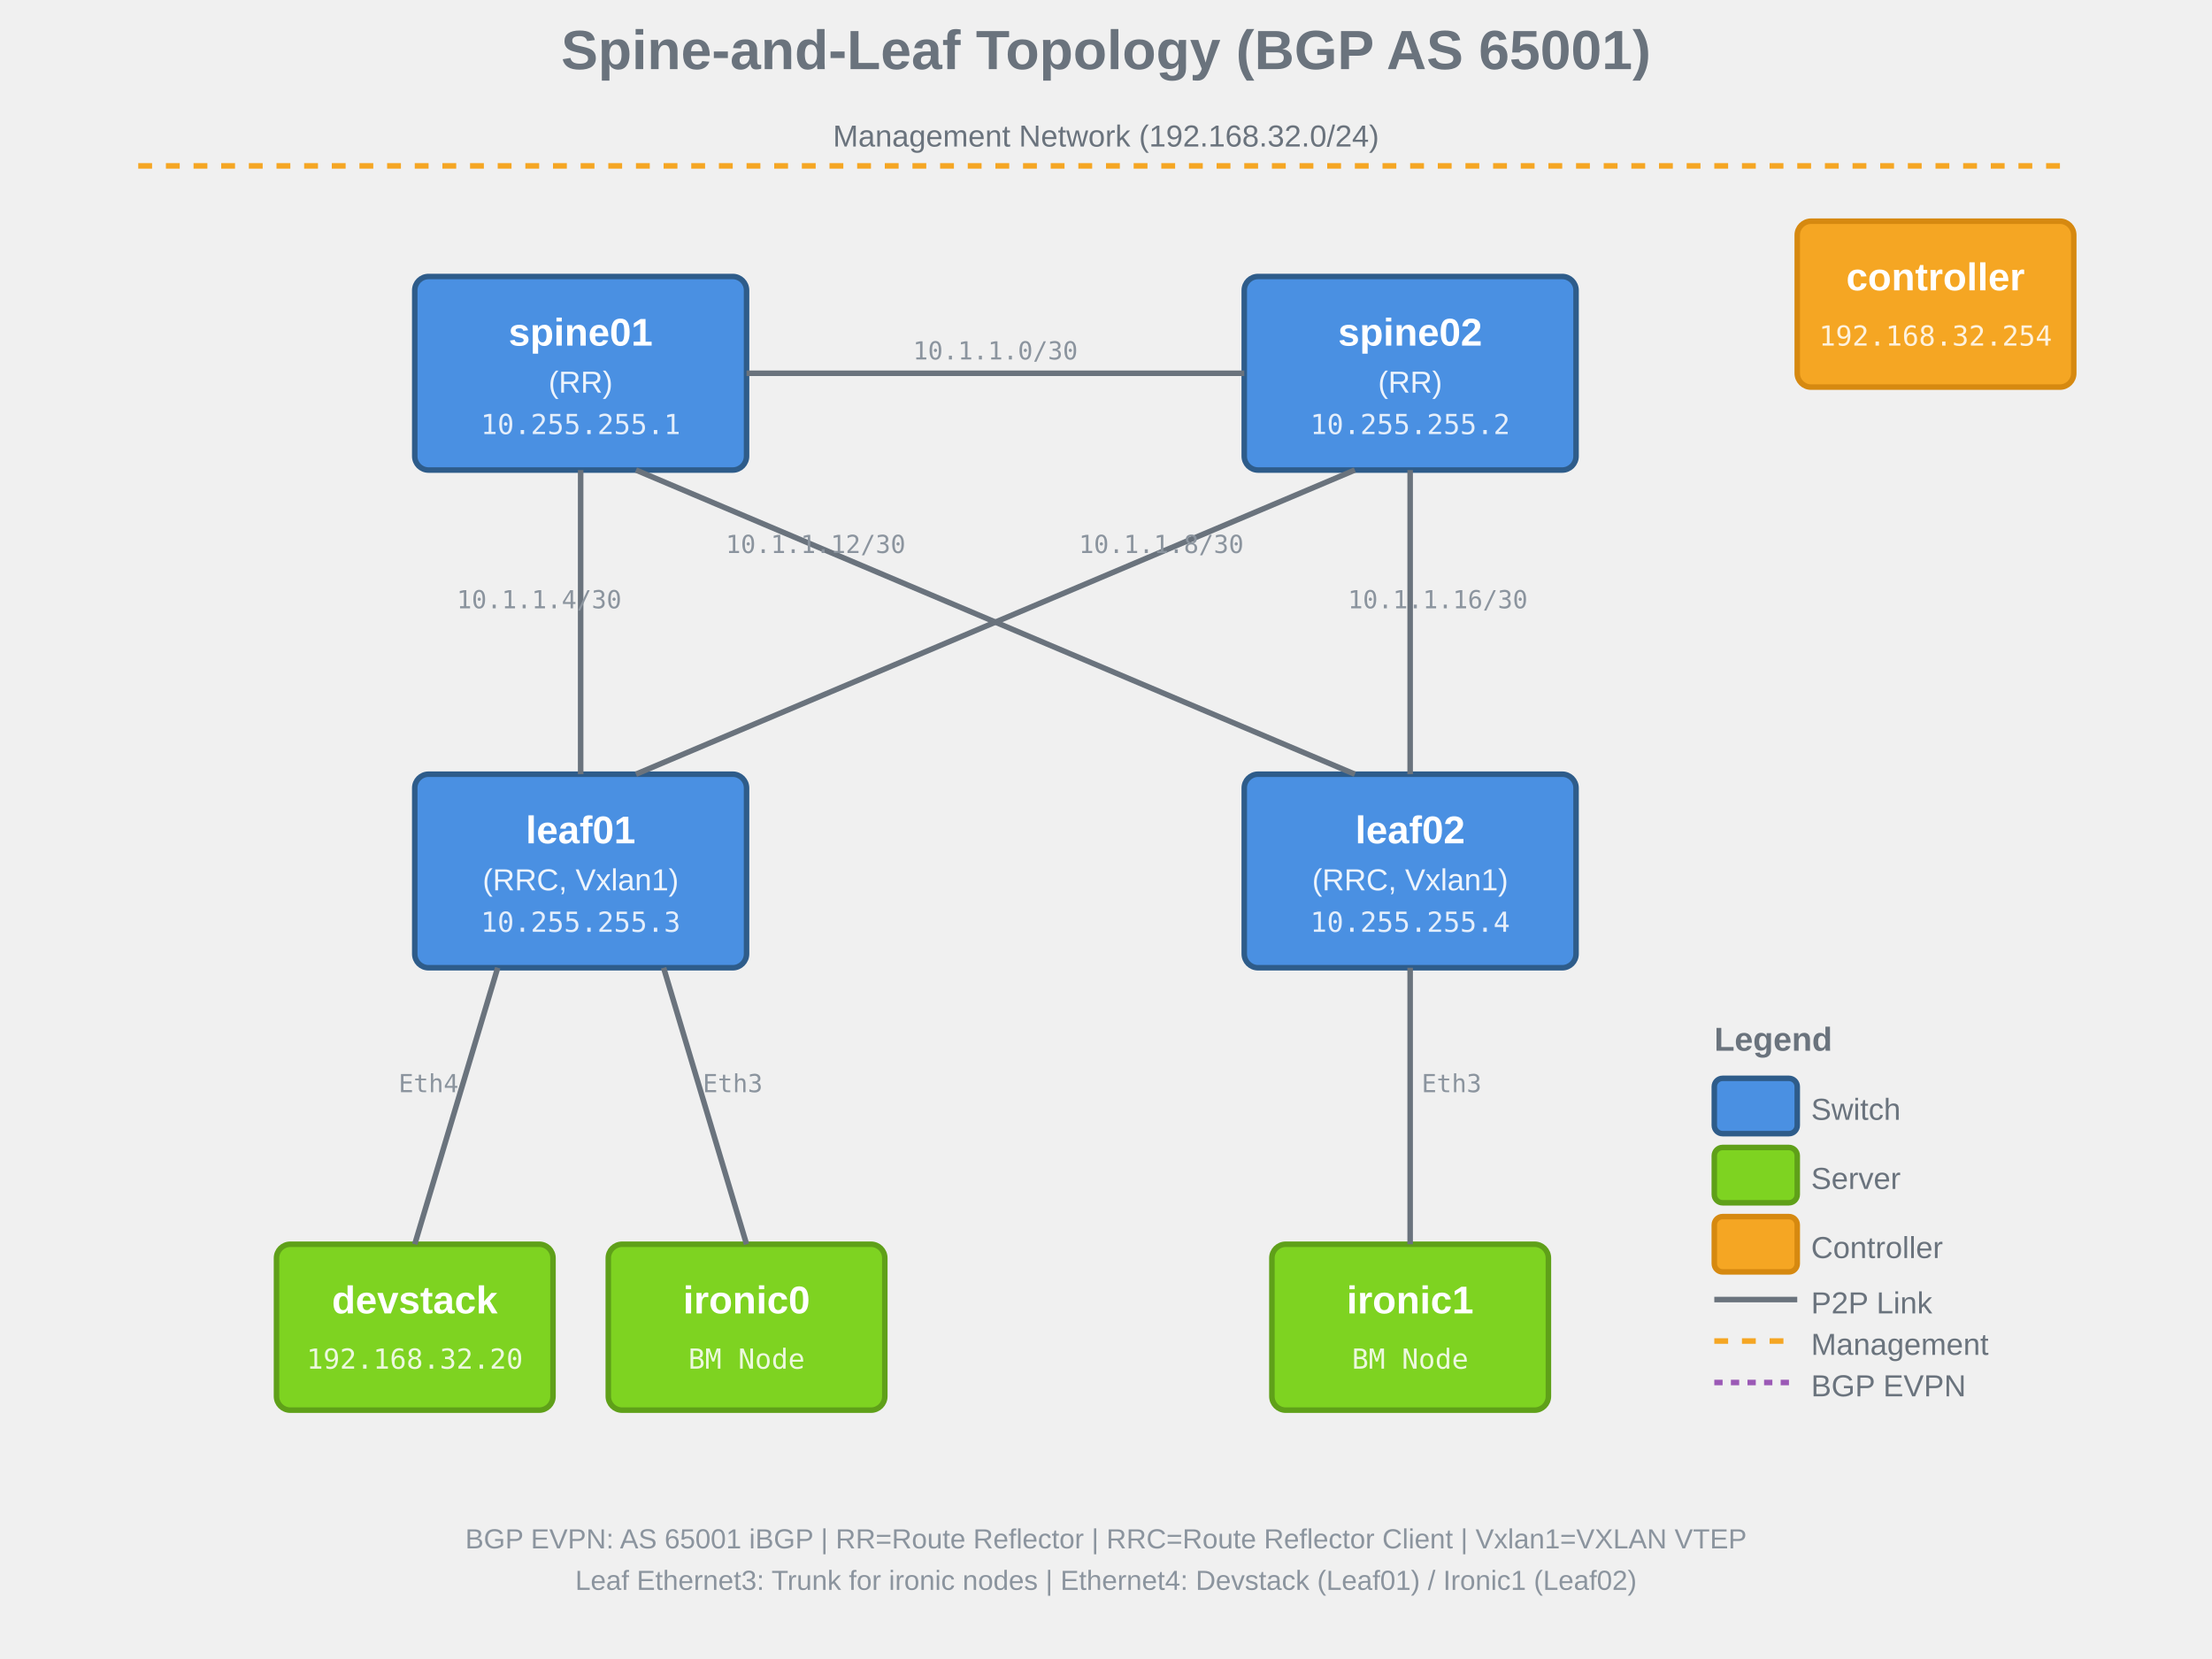
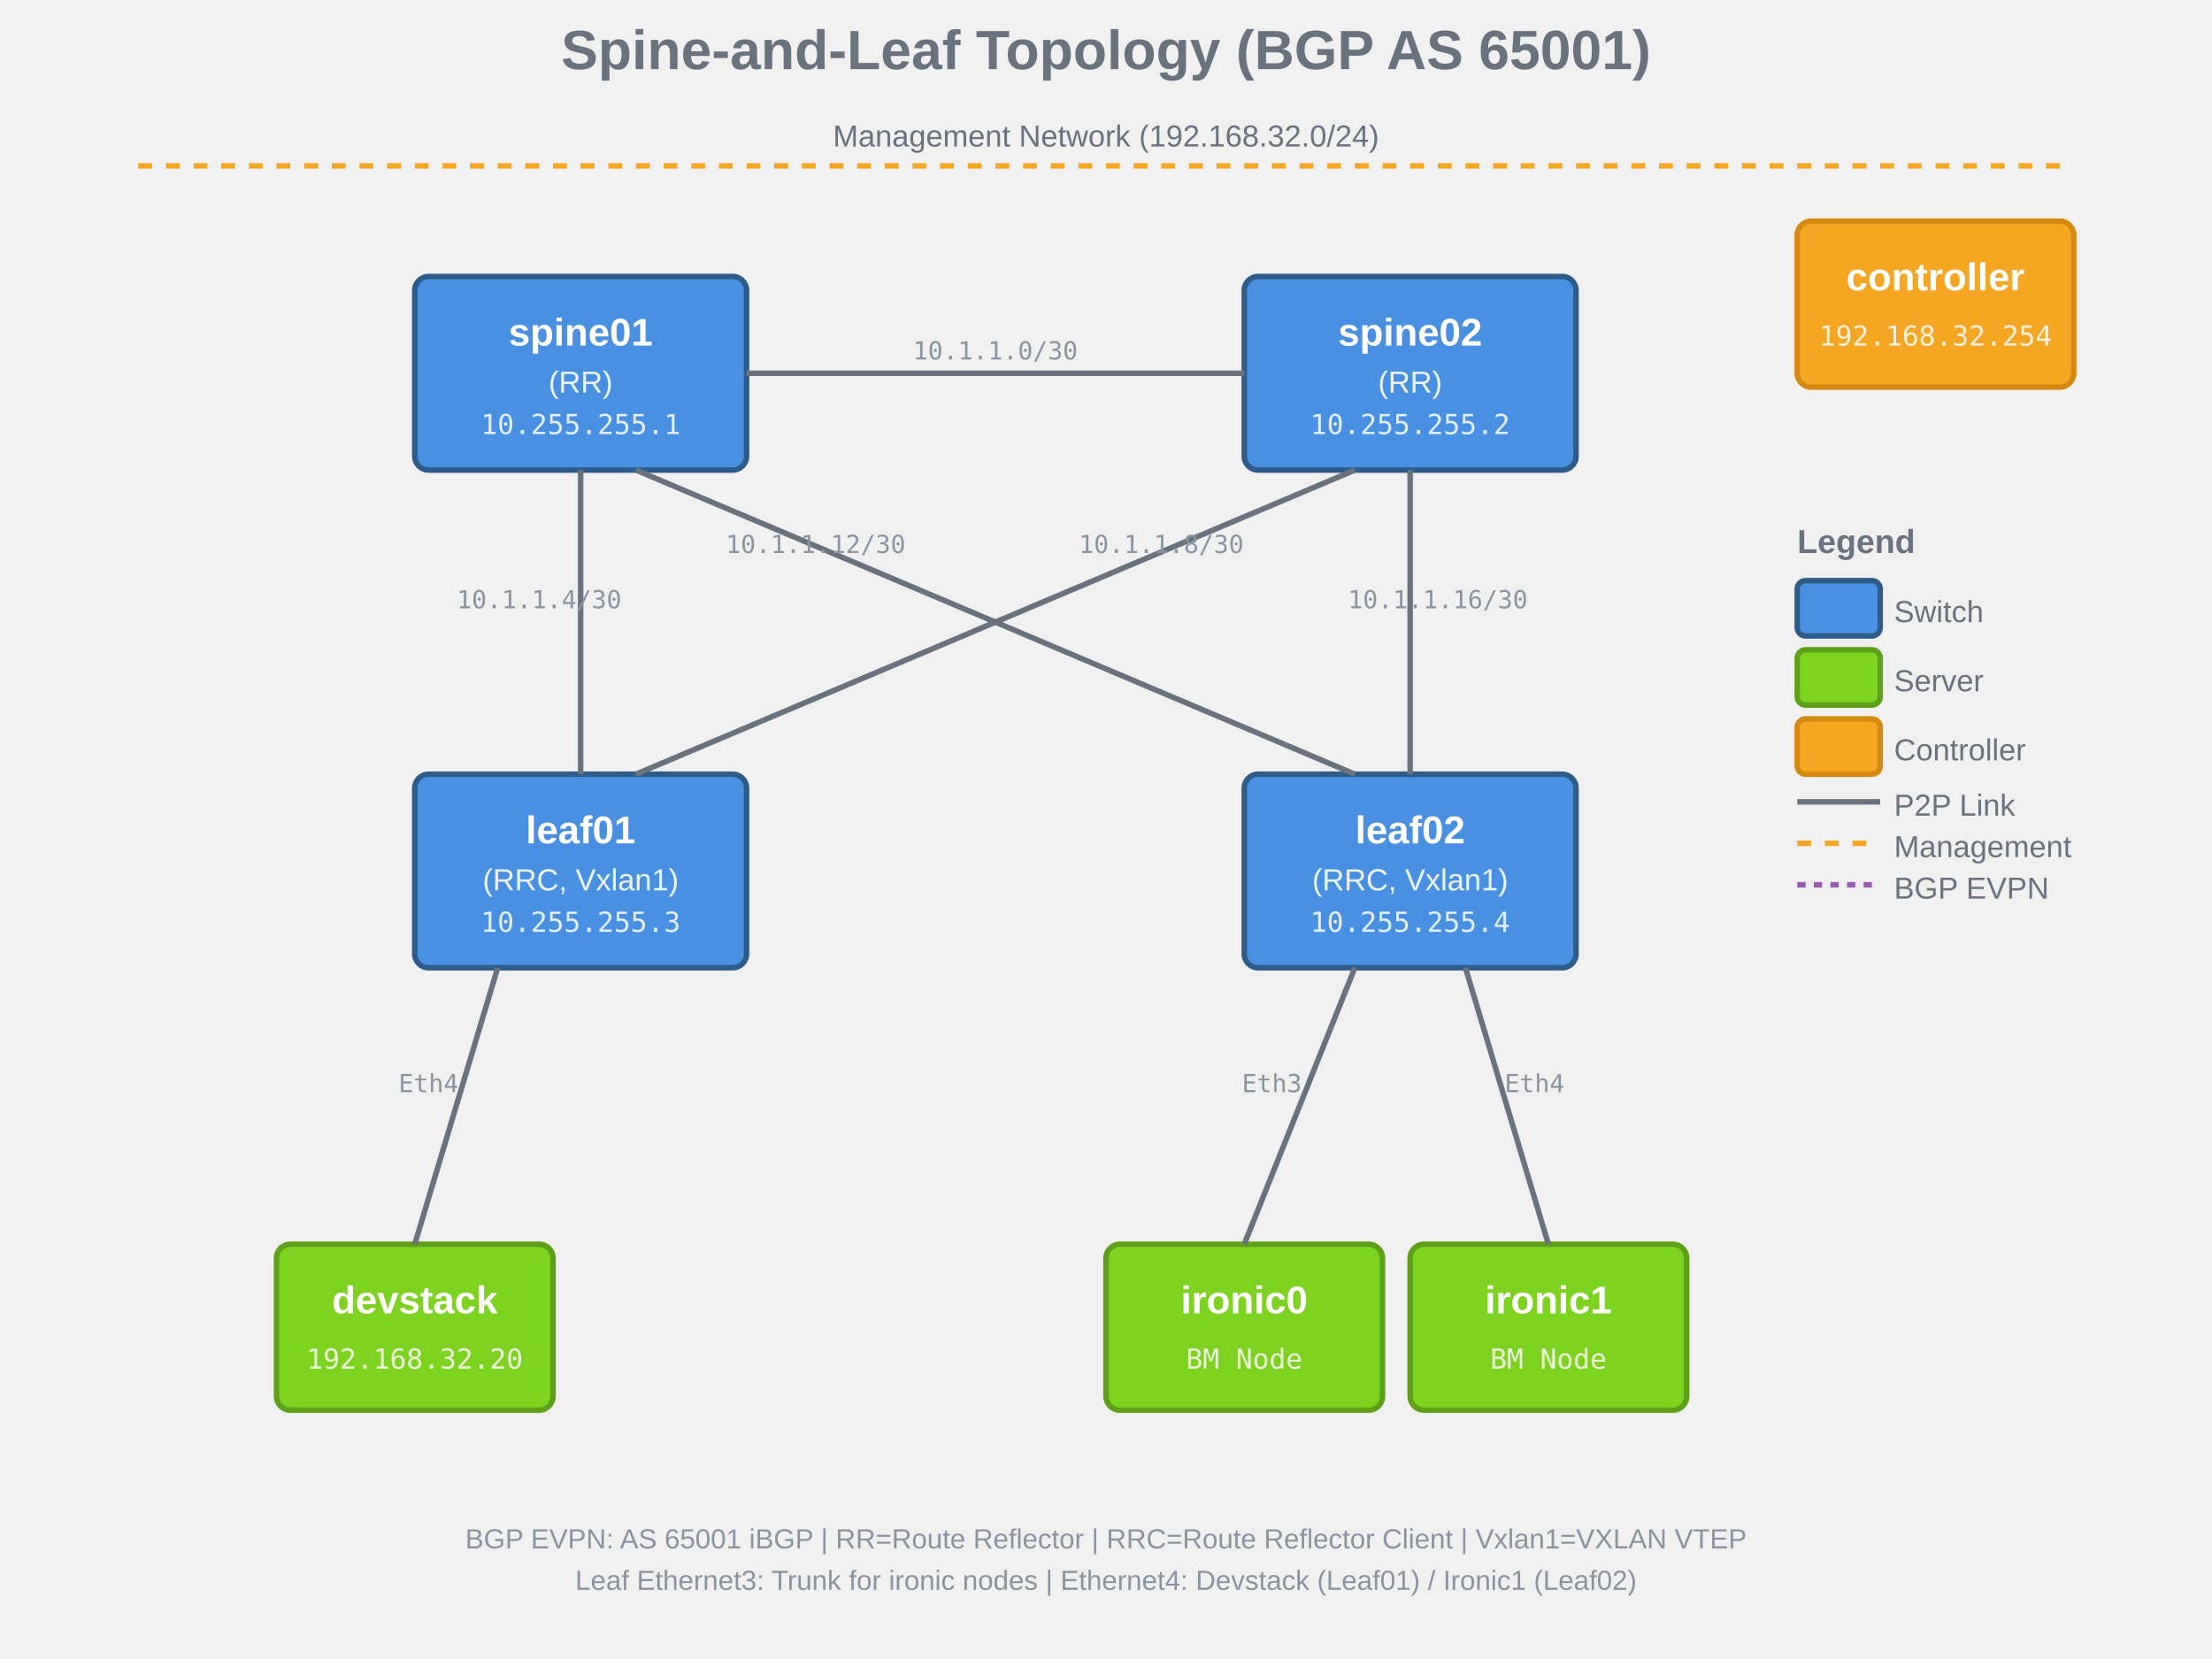
<svg xmlns="http://www.w3.org/2000/svg" width="800" height="600">
  <defs>
    <style>
      .switch-box { fill: #4A90E2; stroke: #2E5C8A; stroke-width: 2; }
      .server-box { fill: #7ED321; stroke: #5FA019; stroke-width: 2; }
      .controller-box { fill: #F5A623; stroke: #D68910; stroke-width: 2; }
      .switch-text { fill: white; font-family: Arial, sans-serif; font-size: 14px; font-weight: bold; text-anchor: middle; }
      .label-text { fill: rgba(255, 255, 255, 0.9); font-family: Arial, sans-serif; font-size: 11px; text-anchor: middle; }
      .ip-text { fill: rgba(255, 255, 255, 0.85); font-family: monospace; font-size: 10px; text-anchor: middle; }
      .link-line { stroke: #6a737d; stroke-width: 2; fill: none; }
      .link-label { fill: #8b949e; font-family: monospace; font-size: 9px; text-anchor: middle; }
      .mgmt-line { stroke: #F5A623; stroke-width: 2; stroke-dasharray: 5,5; fill: none; }
      .bgp-line { stroke: #9B59B6; stroke-width: 2; stroke-dasharray: 3,3; fill: none; }
      .bg-label { fill: #6a737d; font-family: Arial, sans-serif; font-size: 11px; text-anchor: middle; }
    </style>
  </defs>
  <text x="400" y="25" style="font-family: Arial; font-size: 20px; font-weight: bold; text-anchor: middle; fill: #6a737d;">
    Spine-and-Leaf Topology (BGP AS 65001)
  </text>
  <line x1="50" y1="60" x2="750" y2="60" class="mgmt-line" />
  <text x="400" y="53" class="bg-label">Management Network (192.168.32.0/24)</text>
  <rect x="650" y="80" width="100" height="60" rx="5" class="controller-box" />
  <text x="700" y="105" class="switch-text">controller</text>
  <text x="700" y="125" class="ip-text">192.168.32.254</text>
  <rect x="150" y="100" width="120" height="70" rx="5" class="switch-box" />
  <text x="210" y="125" class="switch-text">spine01</text>
  <text x="210" y="142" class="label-text">(RR)</text>
  <text x="210" y="157" class="ip-text">10.255.255.1</text>
  <rect x="450" y="100" width="120" height="70" rx="5" class="switch-box" />
  <text x="510" y="125" class="switch-text">spine02</text>
  <text x="510" y="142" class="label-text">(RR)</text>
  <text x="510" y="157" class="ip-text">10.255.255.2</text>
  <line x1="270" y1="135" x2="450" y2="135" class="link-line" />
  <text x="360" y="130" class="link-label">10.1.1.0/30</text>
  <rect x="150" y="280" width="120" height="70" rx="5" class="switch-box" />
  <text x="210" y="305" class="switch-text">leaf01</text>
  <text x="210" y="322" class="label-text">(RRC, Vxlan1)</text>
  <text x="210" y="337" class="ip-text">10.255.255.3</text>
  <rect x="450" y="280" width="120" height="70" rx="5" class="switch-box" />
  <text x="510" y="305" class="switch-text">leaf02</text>
  <text x="510" y="322" class="label-text">(RRC, Vxlan1)</text>
  <text x="510" y="337" class="ip-text">10.255.255.4</text>
  <line x1="210" y1="170" x2="210" y2="280" class="link-line" />
  <text x="195" y="220" class="link-label">10.1.1.4/30</text>
  <line x1="230" y1="170" x2="490" y2="280" class="link-line" />
  <text x="295" y="200" class="link-label">10.1.1.12/30</text>
  <line x1="490" y1="170" x2="230" y2="280" class="link-line" />
  <text x="420" y="200" class="link-label">10.1.1.8/30</text>
  <line x1="510" y1="170" x2="510" y2="280" class="link-line" />
  <text x="520" y="220" class="link-label">10.1.1.16/30</text>
  <rect x="100" y="450" width="100" height="60" rx="5" class="server-box" />
  <text x="150" y="475" class="switch-text">devstack</text>
  <text x="150" y="495" class="ip-text">192.168.32.20</text>
-   <rect x="220" y="450" width="100" height="60" rx="5" class="server-box" />
-   <text x="270" y="475" class="switch-text">ironic0</text>
-   <text x="270" y="495" class="ip-text">BM Node</text>
-   <rect x="460" y="450" width="100" height="60" rx="5" class="server-box" />
-   <text x="510" y="475" class="switch-text">ironic1</text>
-   <text x="510" y="495" class="ip-text">BM Node</text>
+   <rect x="400" y="450" width="100" height="60" rx="5" class="server-box" />
+   <text x="450" y="475" class="switch-text">ironic0</text>
+   <text x="450" y="495" class="ip-text">BM Node</text>
+   <rect x="510" y="450" width="100" height="60" rx="5" class="server-box" />
+   <text x="560" y="475" class="switch-text">ironic1</text>
+   <text x="560" y="495" class="ip-text">BM Node</text>
  <line x1="150" y1="450" x2="180" y2="350" class="link-line" />
  <text x="155" y="395" class="link-label">Eth4</text>
-   <line x1="270" y1="450" x2="240" y2="350" class="link-line" />
-   <text x="265" y="395" class="link-label">Eth3</text>
-   <line x1="510" y1="450" x2="510" y2="350" class="link-line" />
-   <text x="525" y="395" class="link-label">Eth3</text>
-   <g transform="translate(620, 380)">
+   <line x1="450" y1="450" x2="490" y2="350" class="link-line" />
+   <text x="460" y="395" class="link-label">Eth3</text>
+   <line x1="560" y1="450" x2="530" y2="350" class="link-line" />
+   <text x="555" y="395" class="link-label">Eth4</text>
+   <g transform="translate(650, 200)">
    <text x="0" y="0" style="font-family: Arial; font-size: 12px; font-weight: bold; fill: #6a737d;">Legend</text>
    <rect x="0" y="10" width="30" height="20" rx="3" class="switch-box" />
    <text x="35" y="25" style="font-family: Arial; font-size: 11px; fill: #6a737d;">Switch</text>
    <rect x="0" y="35" width="30" height="20" rx="3" class="server-box" />
    <text x="35" y="50" style="font-family: Arial; font-size: 11px; fill: #6a737d;">Server</text>
    <rect x="0" y="60" width="30" height="20" rx="3" class="controller-box" />
    <text x="35" y="75" style="font-family: Arial; font-size: 11px; fill: #6a737d;">Controller</text>
    <line x1="0" y1="90" x2="30" y2="90" class="link-line" />
    <text x="35" y="95" style="font-family: Arial; font-size: 11px; fill: #6a737d;">P2P Link</text>
    <line x1="0" y1="105" x2="30" y2="105" class="mgmt-line" />
    <text x="35" y="110" style="font-family: Arial; font-size: 11px; fill: #6a737d;">Management</text>
    <line x1="0" y1="120" x2="30" y2="120" class="bgp-line" />
    <text x="35" y="125" style="font-family: Arial; font-size: 11px; fill: #6a737d;">BGP EVPN</text>
  </g>
  <text x="400" y="560" style="font-family: Arial; font-size: 10px; text-anchor: middle; fill: #8b949e;">
    BGP EVPN: AS 65001 iBGP | RR=Route Reflector | RRC=Route Reflector Client | Vxlan1=VXLAN VTEP
  </text>
  <text x="400" y="575" style="font-family: Arial; font-size: 10px; text-anchor: middle; fill: #8b949e;">
    Leaf Ethernet3: Trunk for ironic nodes | Ethernet4: Devstack (Leaf01) / Ironic1 (Leaf02)
  </text>
</svg>
